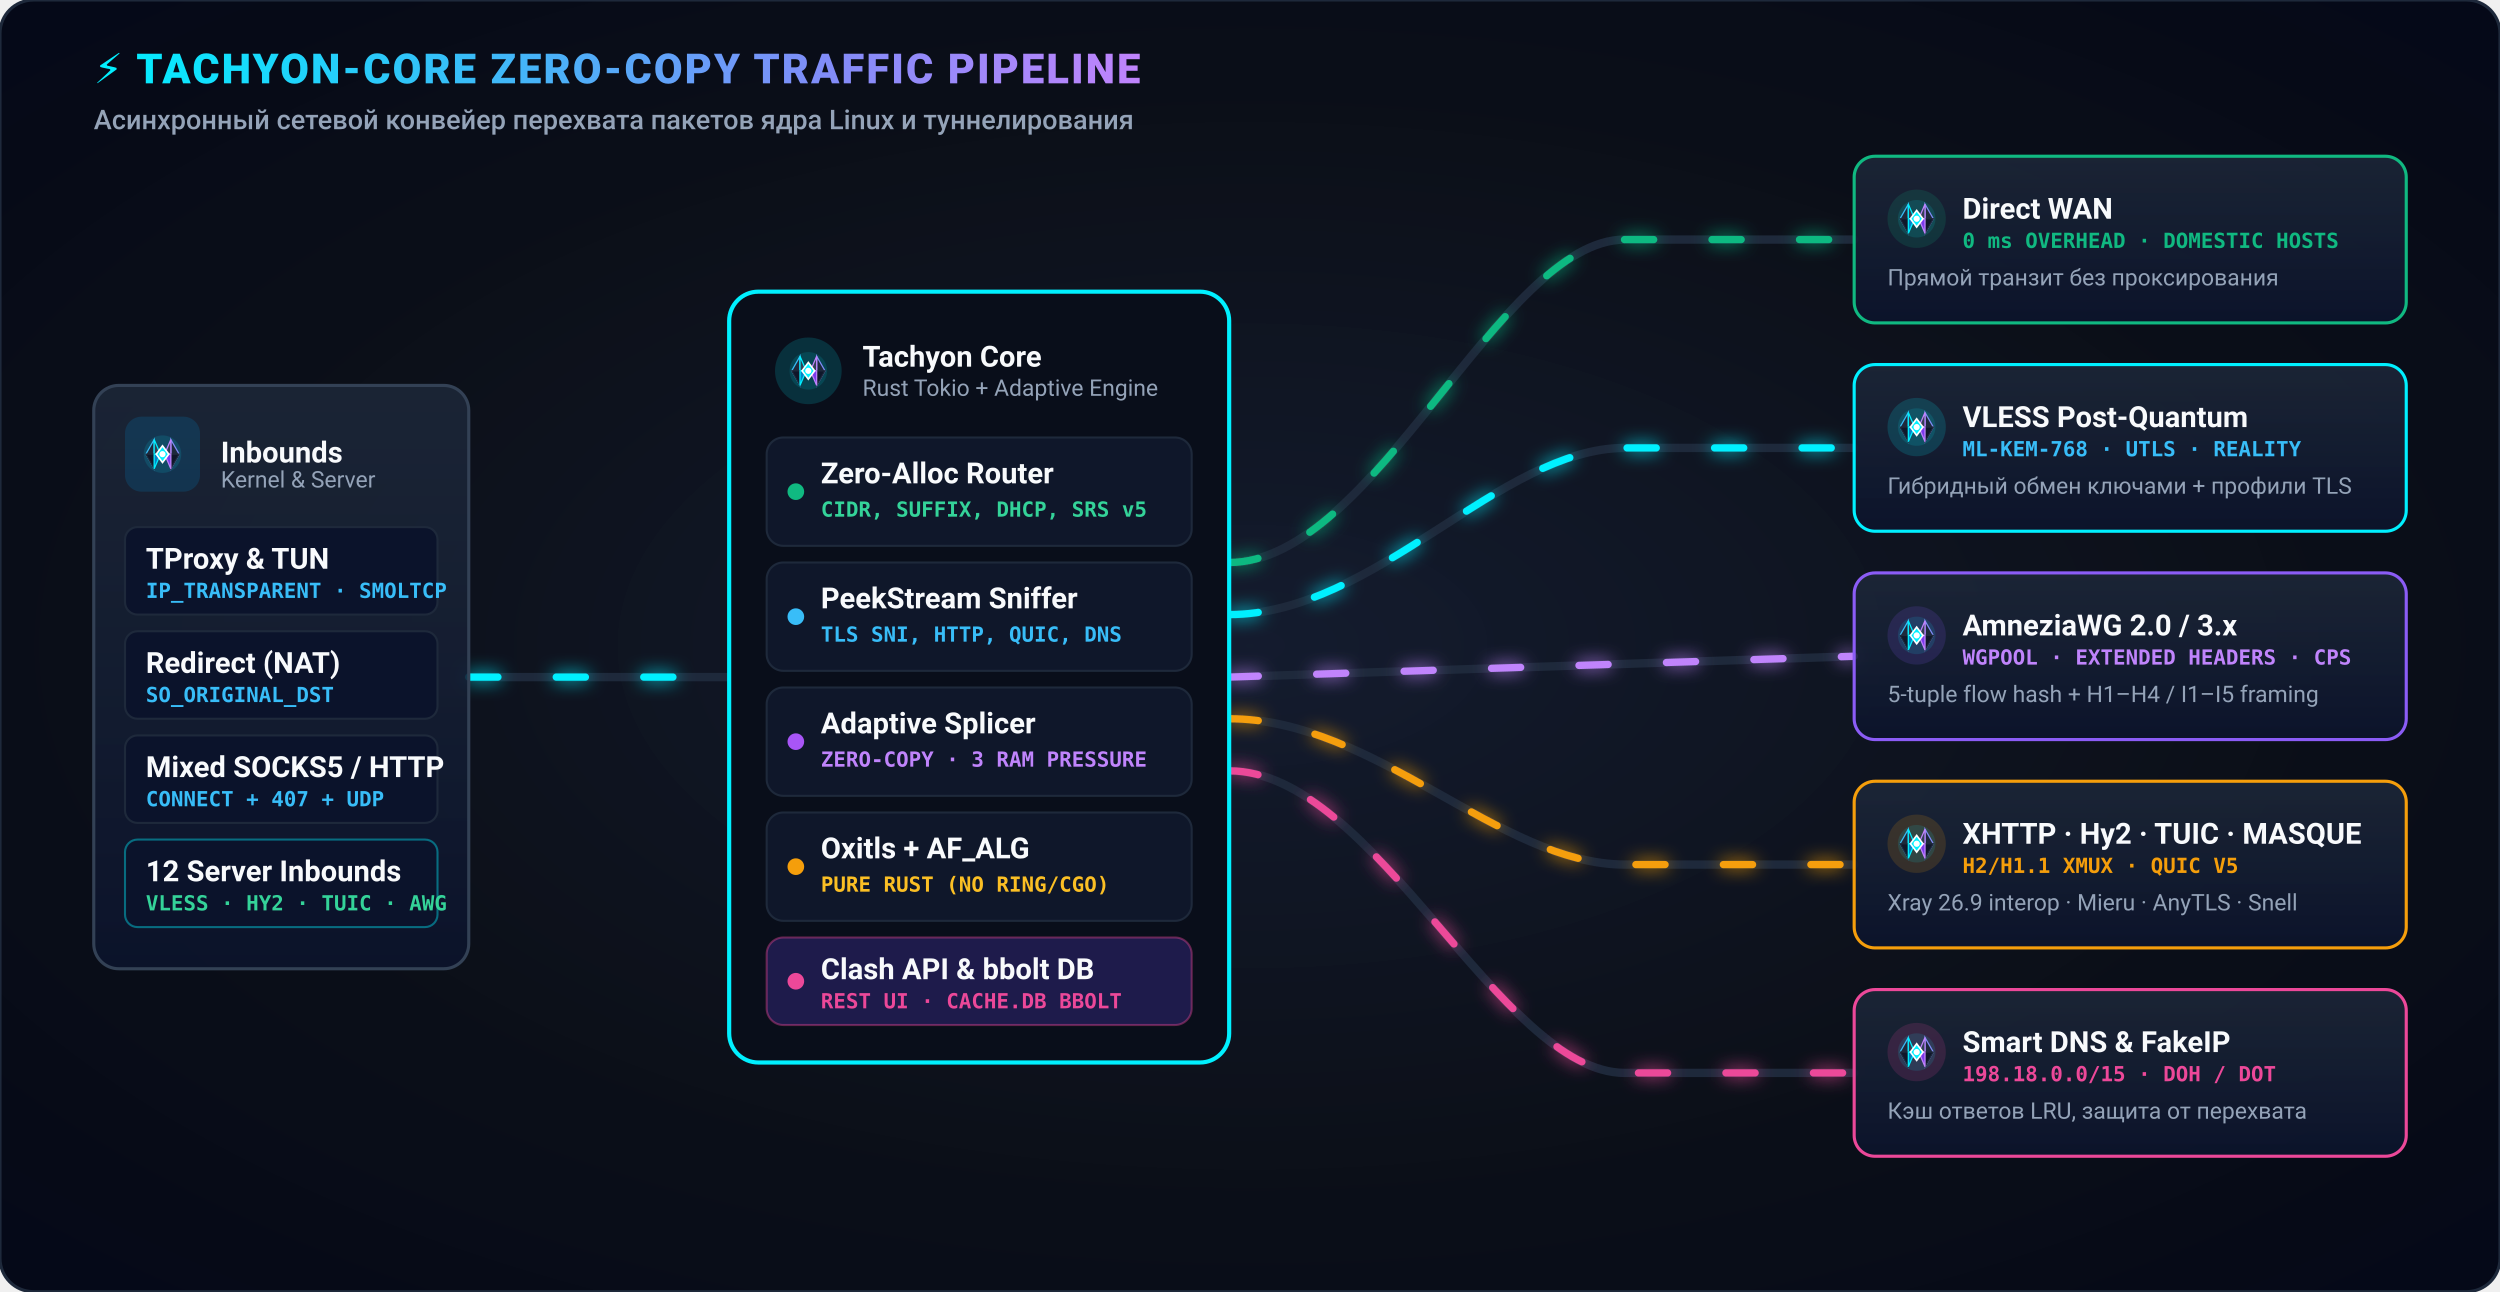
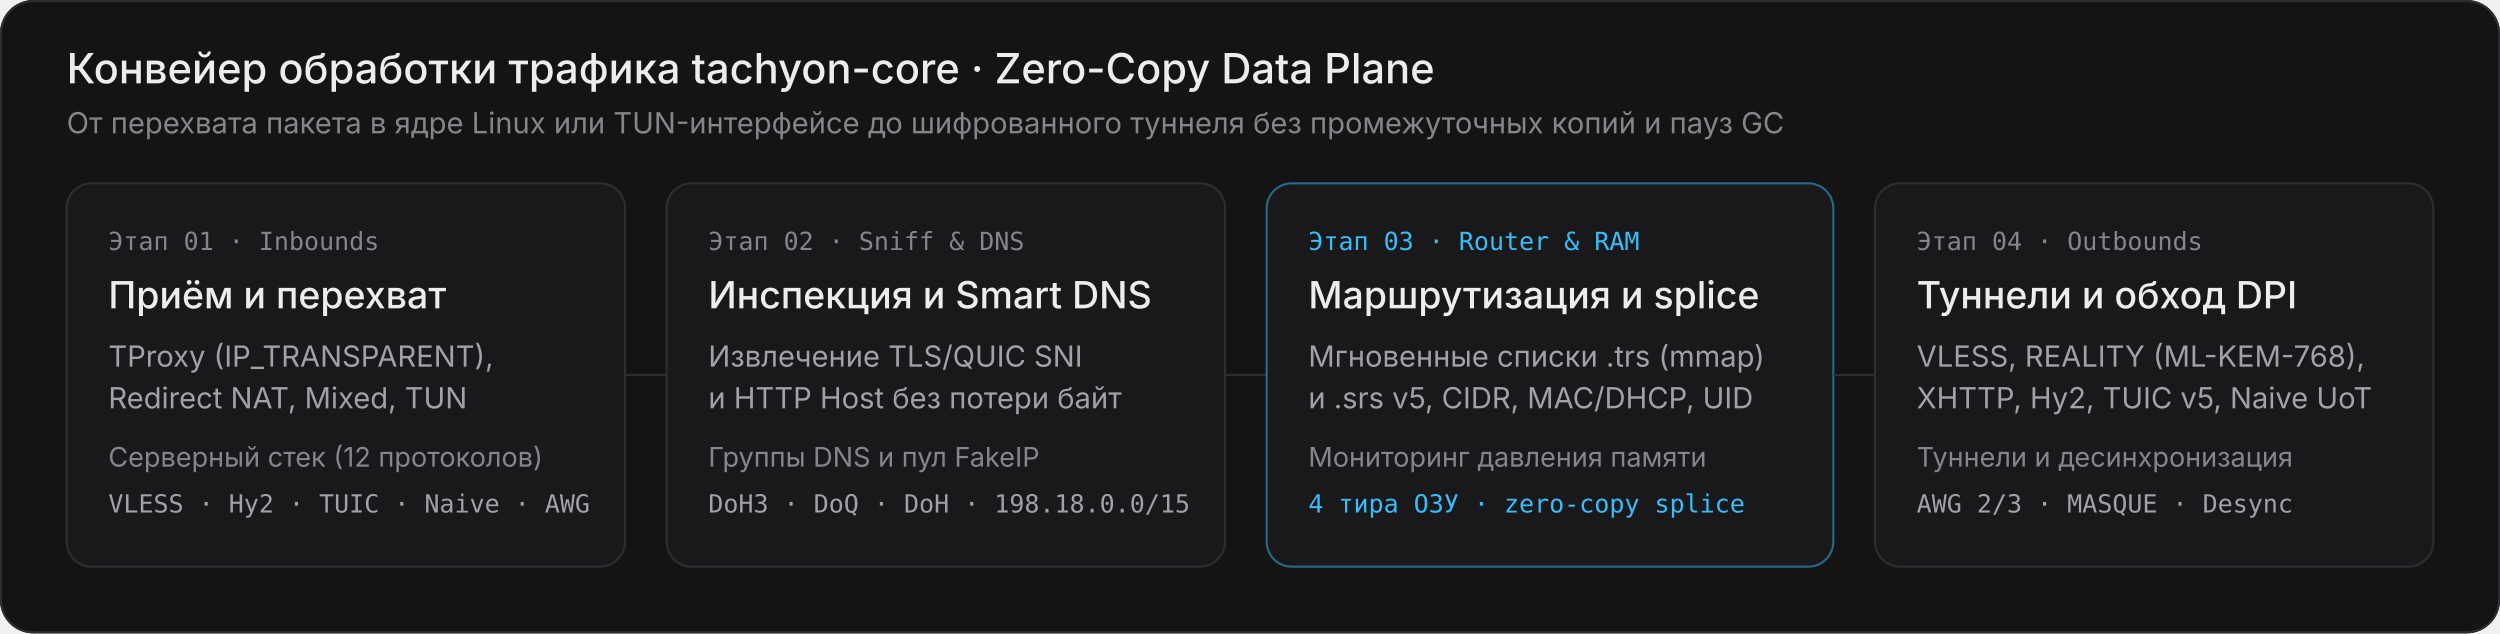
- <svg xmlns="http://www.w3.org/2000/svg" viewBox="0 0 1200 620" width="100%" height="100%">
-   <defs>
-     <radialGradient id="arch-bg" cx="50%" cy="50%" r="80%">
-       <stop offset="0%" stop-color="#0F172A" stop-opacity="0.98" />
-       <stop offset="50%" stop-color="#090D16" stop-opacity="0.99" />
-       <stop offset="100%" stop-color="#020617" stop-opacity="1" />
-     </radialGradient>
-     <linearGradient id="card-glass" x1="0%" y1="0%" x2="0%" y2="100%">
-       <stop offset="0%" stop-color="#1E293B" stop-opacity="0.8" />
-       <stop offset="100%" stop-color="#0B132B" stop-opacity="0.95" />
-     </linearGradient>
-     <linearGradient id="arch-title-grad" x1="0%" y1="0%" x2="100%" y2="0%">
-       <stop offset="0%" stop-color="#00F0FF" />
-       <stop offset="35%" stop-color="#38BDF8" />
-       <stop offset="70%" stop-color="#818CF8" />
-       <stop offset="100%" stop-color="#C084FC" />
-     </linearGradient>
-     <filter id="neon-green" filterUnits="userSpaceOnUse" x="0" y="0" width="1200" height="620">
-       <feGaussianBlur stdDeviation="4" result="blur" />
-       <feMerge>
-         <feMergeNode in="blur" />
-         <feMergeNode in="SourceGraphic" />
-       </feMerge>
-     </filter>
-     <filter id="neon-cyan" filterUnits="userSpaceOnUse" x="0" y="0" width="1200" height="620">
-       <feGaussianBlur stdDeviation="4" result="blur" />
-       <feMerge>
-         <feMergeNode in="blur" />
-         <feMergeNode in="SourceGraphic" />
-       </feMerge>
-     </filter>
-     <filter id="neon-purple" filterUnits="userSpaceOnUse" x="0" y="0" width="1200" height="620">
-       <feGaussianBlur stdDeviation="4" result="blur" />
-       <feMerge>
-         <feMergeNode in="blur" />
-         <feMergeNode in="SourceGraphic" />
-       </feMerge>
-     </filter>
-     <filter id="neon-amber" filterUnits="userSpaceOnUse" x="0" y="0" width="1200" height="620">
-       <feGaussianBlur stdDeviation="4" result="blur" />
-       <feMerge>
-         <feMergeNode in="blur" />
-         <feMergeNode in="SourceGraphic" />
-       </feMerge>
-     </filter>
-     <filter id="neon-pink" filterUnits="userSpaceOnUse" x="0" y="0" width="1200" height="620">
-       <feGaussianBlur stdDeviation="4" result="blur" />
-       <feMerge>
-         <feMergeNode in="blur" />
-         <feMergeNode in="SourceGraphic" />
-       </feMerge>
-     </filter>
-     <g id="tachyon-mini-logo">
-       <circle cx="10" cy="10" r="9" fill="#00F0FF" fill-opacity="0.12" />
-       <polygon points="6,3 2,10 6,17 6,10" fill="#1E293B" stroke="#38BDF8" stroke-width="0.6" />
-       <polygon points="6,3 6,10 9,10" fill="#334155" stroke="#00F0FF" stroke-width="0.6" />
-       <polygon points="2,10 6,17 6,10" fill="#0F172A" stroke="#1E293B" stroke-width="0.6" />
-       <polygon points="9,10 6,17 6,10" fill="#0284C7" stroke="#00F0FF" stroke-width="0.6" />
-       <polygon points="14,3 18,10 14,17 14,10" fill="#1E293B" stroke="#818CF8" stroke-width="0.6" />
-       <polygon points="14,3 14,10 11,10" fill="#334155" stroke="#C084FC" stroke-width="0.6" />
-       <polygon points="18,10 14,17 14,10" fill="#0F172A" stroke="#1E293B" stroke-width="0.6" />
-       <polygon points="11,10 14,17 14,10" fill="#7C3AED" stroke="#C084FC" stroke-width="0.6" />
-       <polygon points="10,6 13,10 10,14 7,10" fill="#00F0FF" stroke="#FFFFFF" stroke-width="0.8" />
-       <circle cx="10" cy="10" r="1.5" fill="#FFFFFF" />
-     </g>
-   </defs>
-   <style>
-     @keyframes flowCyan {
-       from { stroke-dashoffset: 168; }
-       to { stroke-dashoffset: 0; }
-     }
-     @keyframes flowGreen {
-       from { stroke-dashoffset: 168; }
-       to { stroke-dashoffset: 0; }
-     }
-     @keyframes flowPurple {
-       from { stroke-dashoffset: 168; }
-       to { stroke-dashoffset: 0; }
-     }
-     @keyframes flowAmber {
-       from { stroke-dashoffset: 168; }
-       to { stroke-dashoffset: 0; }
-     }
-     @keyframes flowPink {
-       from { stroke-dashoffset: 168; }
-       to { stroke-dashoffset: 0; }
-     }
- 
-     @keyframes pulseCardBorder {
-       0%, 100% { stroke-opacity: 0.35; }
-       50% { stroke-opacity: 0.95; }
-     }
- 
-     @keyframes blinkLed {
-       0%, 100% { opacity: 1; transform: scale(1); }
-       50% { opacity: 0.3; transform: scale(0.85); }
-     }
- 
-     .stream-lan { stroke-dasharray: 14 28; animation: flowCyan 2.2s linear infinite; }
-     .stream-direct { stroke-dasharray: 14 28; animation: flowGreen 1.8s linear infinite; }
-     .stream-vless { stroke-dasharray: 14 28; animation: flowCyan 1.6s linear infinite; }
-     .stream-awg { stroke-dasharray: 14 28; animation: flowPurple 2.0s linear infinite; }
-     .stream-heavy { stroke-dasharray: 14 28; animation: flowAmber 2.2s linear infinite; }
-     .stream-dns { stroke-dasharray: 14 28; animation: flowPink 2.4s linear infinite; }
- 
-     .card-pulse-cyan { animation: pulseCardBorder 3.2s ease-in-out infinite; }
-     .card-pulse-purple { animation: pulseCardBorder 2.8s ease-in-out infinite; }
-     .card-pulse-green { animation: pulseCardBorder 2.4s ease-in-out infinite; }
-     .card-pulse-amber { animation: pulseCardBorder 2.6s ease-in-out infinite; }
-     .card-pulse-pink { animation: pulseCardBorder 3.0s ease-in-out infinite; }
- 
-     .led-dot { animation: blinkLed 2s ease-in-out infinite; }
- 
-     .title-h1 { font-family: -apple-system, BlinkMacSystemFont, 'Segoe UI', Roboto, sans-serif; font-weight: 900; font-size: 20px; fill: url(#arch-title-grad); letter-spacing: 1px; }
-     .title-sub { font-family: -apple-system, BlinkMacSystemFont, 'Segoe UI', Roboto, sans-serif; font-weight: 500; font-size: 13px; fill: #94A3B8; }
-     .node-title { font-family: -apple-system, BlinkMacSystemFont, 'Segoe UI', Roboto, sans-serif; font-weight: 700; font-size: 14px; fill: #F8FAFC; }
-     .node-sub { font-family: -apple-system, BlinkMacSystemFont, 'Segoe UI', Roboto, sans-serif; font-weight: 400; font-size: 11px; fill: #94A3B8; }
-     .tag-mono { font-family: ui-monospace, SFMono-Regular, Menlo, Monaco, Consolas, monospace; font-size: 10px; font-weight: 700; }
-   </style>
-   <rect width="1200" height="620" rx="16" fill="url(#arch-bg)" stroke="#1E293B" stroke-width="1.5" />
-   <g transform="translate(45, 40)">
-     <text class="title-h1">⚡ TACHYON-CORE ZERO-COPY TRAFFIC PIPELINE</text>
-     <text y="22" class="title-sub">Асинхронный сетевой конвейер перехвата пакетов ядра Linux и туннелирования</text>
+ <svg xmlns="http://www.w3.org/2000/svg" width="1200" height="304" viewBox="0 0 1200 304" role="img" aria-labelledby="title desc">
+   <rect width="1200" height="304" rx="16" fill="#141415" />
+   <rect x="0.5" y="0.5" width="1199" height="303" rx="15.5" fill="none" stroke="#2e2e32" stroke-width="1" />
+   <text x="32" y="40" fill="#ededed" font-family="-apple-system, BlinkMacSystemFont, 'Segoe UI', Inter, sans-serif" font-size="20" font-weight="500">Конвейер обработки трафика tachyon-core · Zero-Copy Data Plane</text>
+   <text x="32" y="64" fill="#85858b" font-family="-apple-system, BlinkMacSystemFont, 'Segoe UI', Inter, sans-serif" font-size="14" font-weight="400">От перехвата пакета в ядре Linux или TUN-интерфейсе до шифрованного туннеля без промежуточных копий и пауз GC</text>
+   <g transform="translate(32, 88)">
+     <rect x="0" y="0" width="268" height="184" rx="12" fill="#19191b" stroke="#2e2e32" stroke-width="1" />
+     <text x="20" y="32" fill="#85858b" font-family="ui-monospace, SFMono-Regular, Menlo, Consolas, monospace" font-size="12" font-weight="500">Этап 01 · Inbounds</text>
+     <text x="20" y="60" fill="#ededed" font-family="-apple-system, BlinkMacSystemFont, 'Segoe UI', Inter, sans-serif" font-size="18" font-weight="500">Приём и перехват</text>
+     <text x="20" y="88" fill="#a1a1a6" font-family="-apple-system, BlinkMacSystemFont, 'Segoe UI', Inter, sans-serif" font-size="14" font-weight="400">TProxy (IP_TRANSPARENT),</text>
+     <text x="20" y="108" fill="#a1a1a6" font-family="-apple-system, BlinkMacSystemFont, 'Segoe UI', Inter, sans-serif" font-size="14" font-weight="400">Redirect NAT, Mixed, TUN</text>
+     <text x="20" y="136" fill="#85858b" font-family="-apple-system, BlinkMacSystemFont, 'Segoe UI', Inter, sans-serif" font-size="13" font-weight="400">Серверный стек (12 протоколов)</text>
+     <text x="20" y="158" fill="#a1a1a6" font-family="ui-monospace, SFMono-Regular, Menlo, Consolas, monospace" font-size="12" font-weight="400">VLESS · Hy2 · TUIC · Naive · AWG</text>
  </g>
-   <g fill="none" stroke-linecap="round">
-     <path d="M 225,325 L 350,325" stroke="#1E293B" stroke-width="4" />
-     <path d="M 225,325 L 350,325" stroke="#00F0FF" stroke-width="3.5" class="stream-lan" filter="url(#neon-cyan)" />
-     <path d="M 590,270 C 660,270 720,115 780,115 L 890,115" stroke="#1E293B" stroke-width="4" />
-     <path d="M 590,270 C 660,270 720,115 780,115 L 890,115" stroke="#10B981" stroke-width="3.5" class="stream-direct" filter="url(#neon-green)" />
-     <path d="M 590,295 C 660,295 720,215 780,215 L 890,215" stroke="#1E293B" stroke-width="4" />
-     <path d="M 590,295 C 660,295 720,215 780,215 L 890,215" stroke="#00F0FF" stroke-width="3.5" class="stream-vless" filter="url(#neon-cyan)" />
-     <path d="M 590,325 L 890,315" stroke="#1E293B" stroke-width="4" />
-     <path d="M 590,325 L 890,315" stroke="#C084FC" stroke-width="3.5" class="stream-awg" filter="url(#neon-purple)" />
-     <path d="M 590,345 C 660,345 720,415 780,415 L 890,415" stroke="#1E293B" stroke-width="4" />
-     <path d="M 590,345 C 660,345 720,415 780,415 L 890,415" stroke="#F59E0B" stroke-width="3.5" class="stream-heavy" filter="url(#neon-amber)" />
-     <path d="M 590,370 C 660,370 720,515 780,515 L 890,515" stroke="#1E293B" stroke-width="4" />
-     <path d="M 590,370 C 660,370 720,515 780,515 L 890,515" stroke="#EC4899" stroke-width="3.5" class="stream-dns" filter="url(#neon-pink)" />
+   <line x1="300" y1="180" x2="320" y2="180" stroke="#2e2e32" stroke-width="1" />
+   <g transform="translate(320, 88)">
+     <rect x="0" y="0" width="268" height="184" rx="12" fill="#19191b" stroke="#2e2e32" stroke-width="1" />
+     <text x="20" y="32" fill="#85858b" font-family="ui-monospace, SFMono-Regular, Menlo, Consolas, monospace" font-size="12" font-weight="500">Этап 02 · Sniff &amp; DNS</text>
+     <text x="20" y="60" fill="#ededed" font-family="-apple-system, BlinkMacSystemFont, 'Segoe UI', Inter, sans-serif" font-size="18" font-weight="500">Инспекция и Smart DNS</text>
+     <text x="20" y="88" fill="#a1a1a6" font-family="-apple-system, BlinkMacSystemFont, 'Segoe UI', Inter, sans-serif" font-size="14" font-weight="400">Извлечение TLS/QUIC SNI</text>
+     <text x="20" y="108" fill="#a1a1a6" font-family="-apple-system, BlinkMacSystemFont, 'Segoe UI', Inter, sans-serif" font-size="14" font-weight="400">и HTTP Host без потери байт</text>
+     <text x="20" y="136" fill="#85858b" font-family="-apple-system, BlinkMacSystemFont, 'Segoe UI', Inter, sans-serif" font-size="13" font-weight="400">Группы DNS и пул FakeIP</text>
+     <text x="20" y="158" fill="#a1a1a6" font-family="ui-monospace, SFMono-Regular, Menlo, Consolas, monospace" font-size="12" font-weight="400">DoH3 · DoQ · DoH · 198.18.0.0/15</text>
  </g>
-   <g transform="translate(45, 185)">
-     <rect width="180" height="280" rx="12" fill="url(#card-glass)" stroke="#334155" stroke-width="1.5" />
-     <g transform="translate(15, 15)">
-       <rect width="36" height="36" rx="8" fill="#0284C7" fill-opacity="0.2" />
-       <use href="#tachyon-mini-logo" x="8" y="8" />
-       <text x="46" y="22" class="node-title">Inbounds</text>
-       <text x="46" y="34" class="node-sub">Kernel &amp; Server</text>
-     </g>
-     <g transform="translate(15, 68)">
-       <rect width="150" height="42" rx="6" fill="#0B132B" stroke="#1E293B" stroke-width="1" />
-       <text x="10" y="20" class="node-title" font-size="12">TProxy &amp; TUN</text>
-       <text x="10" y="34" class="tag-mono" fill="#38BDF8">IP_TRANSPARENT · SMOLTCP</text>
-     </g>
-     <g transform="translate(15, 118)">
-       <rect width="150" height="42" rx="6" fill="#0B132B" stroke="#1E293B" stroke-width="1" />
-       <text x="10" y="20" class="node-title" font-size="12">Redirect (NAT)</text>
-       <text x="10" y="34" class="tag-mono" fill="#38BDF8">SO_ORIGINAL_DST</text>
-     </g>
-     <g transform="translate(15, 168)">
-       <rect width="150" height="42" rx="6" fill="#0B132B" stroke="#1E293B" stroke-width="1" />
-       <text x="10" y="20" class="node-title" font-size="12">Mixed SOCKS5 / HTTP</text>
-       <text x="10" y="34" class="tag-mono" fill="#38BDF8">CONNECT + 407 + UDP</text>
-     </g>
-     <g transform="translate(15, 218)">
-       <rect width="150" height="42" rx="6" fill="#0B132B" stroke="#00F0FF" stroke-opacity="0.4" stroke-width="1" />
-       <text x="10" y="20" class="node-title" font-size="12" fill="#38BDF8">12 Server Inbounds</text>
-       <text x="10" y="34" class="tag-mono" fill="#34D399">VLESS · HY2 · TUIC · AWG</text>
-     </g>
+   <line x1="588" y1="180" x2="608" y2="180" stroke="#2e2e32" stroke-width="1" />
+   <g transform="translate(608, 88)">
+     <rect x="0" y="0" width="272" height="184" rx="12" fill="#19191b" stroke="#38bdf8" stroke-width="1" stroke-opacity="0.5" />
+     <text x="20" y="32" fill="#38bdf8" font-family="ui-monospace, SFMono-Regular, Menlo, Consolas, monospace" font-size="12" font-weight="500">Этап 03 · Router &amp; RAM</text>
+     <text x="20" y="60" fill="#ededed" font-family="-apple-system, BlinkMacSystemFont, 'Segoe UI', Inter, sans-serif" font-size="18" font-weight="500">Маршрутизация и splice</text>
+     <text x="20" y="88" fill="#a1a1a6" font-family="-apple-system, BlinkMacSystemFont, 'Segoe UI', Inter, sans-serif" font-size="14" font-weight="400">Мгновенные списки .trs (mmap)</text>
+     <text x="20" y="108" fill="#a1a1a6" font-family="-apple-system, BlinkMacSystemFont, 'Segoe UI', Inter, sans-serif" font-size="14" font-weight="400">и .srs v5, CIDR, MAC/DHCP, UID</text>
+     <text x="20" y="136" fill="#85858b" font-family="-apple-system, BlinkMacSystemFont, 'Segoe UI', Inter, sans-serif" font-size="13" font-weight="400">Мониторинг давления памяти</text>
+     <text x="20" y="158" fill="#38bdf8" font-family="ui-monospace, SFMono-Regular, Menlo, Consolas, monospace" font-size="12" font-weight="400">4 тира ОЗУ · zero-copy splice</text>
  </g>
-   <g transform="translate(350, 140)">
-     <rect width="240" height="370" rx="14" fill="#090E1A" stroke="#00F0FF" stroke-width="2" class="card-pulse-cyan" />
-     <g transform="translate(20, 20)">
-       <circle cx="18" cy="18" r="16" fill="#00F0FF" fill-opacity="0.15" />
-       <use href="#tachyon-mini-logo" x="8" y="8" />
-       <text x="44" y="16" class="node-title" fill="#00F0FF">Tachyon Core</text>
-       <text x="44" y="30" class="node-sub">Rust Tokio + Adaptive Engine</text>
-     </g>
-     <g transform="translate(18, 70)">
-       <g transform="translate(0, 0)">
-         <rect width="204" height="52" rx="8" fill="#0F172A" stroke="#1E293B" stroke-width="1" />
-         <circle cx="14" cy="26" r="4" fill="#10B981" class="led-dot" />
-         <text x="26" y="22" class="node-title" font-size="12">Zero-Alloc Router</text>
-         <text x="26" y="38" class="tag-mono" fill="#34D399">CIDR, SUFFIX, DHCP, SRS v5</text>
-       </g>
-       <g transform="translate(0, 60)">
-         <rect width="204" height="52" rx="8" fill="#0F172A" stroke="#1E293B" stroke-width="1" />
-         <circle cx="14" cy="26" r="4" fill="#38BDF8" class="led-dot" />
-         <text x="26" y="22" class="node-title" font-size="12">PeekStream Sniffer</text>
-         <text x="26" y="38" class="tag-mono" fill="#38BDF8">TLS SNI, HTTP, QUIC, DNS</text>
-       </g>
-       <g transform="translate(0, 120)">
-         <rect width="204" height="52" rx="8" fill="#0F172A" stroke="#1E293B" stroke-width="1" />
-         <circle cx="14" cy="26" r="4" fill="#A855F7" class="led-dot" />
-         <text x="26" y="22" class="node-title" font-size="12">Adaptive Splicer</text>
-         <text x="26" y="38" class="tag-mono" fill="#C084FC">ZERO-COPY · 3 RAM PRESSURE</text>
-       </g>
-       <g transform="translate(0, 180)">
-         <rect width="204" height="52" rx="8" fill="#0F172A" stroke="#1E293B" stroke-width="1" />
-         <circle cx="14" cy="26" r="4" fill="#F59E0B" class="led-dot" />
-         <text x="26" y="22" class="node-title" font-size="12">Oxitls + AF_ALG</text>
-         <text x="26" y="38" class="tag-mono" fill="#FBBF24">PURE RUST (NO RING/CGO)</text>
-       </g>
-       <g transform="translate(0, 240)">
-         <rect width="204" height="42" rx="8" fill="#1E1B4B" stroke="#EC4899" stroke-opacity="0.4" stroke-width="1" />
-         <circle cx="14" cy="21" r="4" fill="#EC4899" class="led-dot" />
-         <text x="26" y="20" class="node-title" font-size="11" fill="#F472B6">Clash API &amp; bbolt DB</text>
-         <text x="26" y="34" class="tag-mono" fill="#EC4899">REST UI · CACHE.DB BBOLT</text>
-       </g>
-     </g>
-   </g>
-   <g transform="translate(890, 75)">
-     <rect width="265" height="80" rx="10" fill="url(#card-glass)" stroke="#10B981" stroke-width="1.5" class="card-pulse-green" />
-     <g transform="translate(14, 14)">
-       <circle cx="16" cy="16" r="14" fill="#10B981" fill-opacity="0.15" />
-       <use href="#tachyon-mini-logo" x="6" y="6" />
-       <text x="38" y="16" class="node-title" fill="#34D399">Direct WAN</text>
-       <text x="38" y="30" class="tag-mono" fill="#10B981">0 ms OVERHEAD · DOMESTIC HOSTS</text>
-     </g>
-     <text x="16" y="62" class="node-sub">Прямой транзит без проксирования</text>
-   </g>
-   <g transform="translate(890, 175)">
-     <rect width="265" height="80" rx="10" fill="url(#card-glass)" stroke="#00F0FF" stroke-width="1.5" class="card-pulse-cyan" />
-     <g transform="translate(14, 14)">
-       <circle cx="16" cy="16" r="14" fill="#00F0FF" fill-opacity="0.15" />
-       <use href="#tachyon-mini-logo" x="6" y="6" />
-       <text x="38" y="16" class="node-title" fill="#00F0FF">VLESS Post-Quantum</text>
-       <text x="38" y="30" class="tag-mono" fill="#38BDF8">ML-KEM-768 · UTLS · REALITY</text>
-     </g>
-     <text x="16" y="62" class="node-sub">Гибридный обмен ключами + профили TLS</text>
-   </g>
-   <g transform="translate(890, 275)">
-     <rect width="265" height="80" rx="10" fill="url(#card-glass)" stroke="#8B5CF6" stroke-width="1.5" class="card-pulse-purple" />
-     <g transform="translate(14, 14)">
-       <circle cx="16" cy="16" r="14" fill="#8B5CF6" fill-opacity="0.15" />
-       <use href="#tachyon-mini-logo" x="6" y="6" />
-       <text x="38" y="16" class="node-title" fill="#C084FC">AmneziaWG 2.0 / 3.x</text>
-       <text x="38" y="30" class="tag-mono" fill="#C084FC">WGPOOL · EXTENDED HEADERS · CPS</text>
-     </g>
-     <text x="16" y="62" class="node-sub">5-tuple flow hash + H1–H4 / I1–I5 framing</text>
-   </g>
-   <g transform="translate(890, 375)">
-     <rect width="265" height="80" rx="10" fill="url(#card-glass)" stroke="#F59E0B" stroke-width="1.5" class="card-pulse-amber" />
-     <g transform="translate(14, 14)">
-       <circle cx="16" cy="16" r="14" fill="#F59E0B" fill-opacity="0.15" />
-       <use href="#tachyon-mini-logo" x="6" y="6" />
-       <text x="38" y="16" class="node-title" fill="#FBBF24">XHTTP · Hy2 · TUIC · MASQUE</text>
-       <text x="38" y="30" class="tag-mono" fill="#F59E0B">H2/H1.1 XMUX · QUIC V5</text>
-     </g>
-     <text x="16" y="62" class="node-sub">Xray 26.9 interop · Mieru · AnyTLS · Snell</text>
-   </g>
-   <g transform="translate(890, 475)">
-     <rect width="265" height="80" rx="10" fill="url(#card-glass)" stroke="#EC4899" stroke-width="1.5" class="card-pulse-pink" />
-     <g transform="translate(14, 14)">
-       <circle cx="16" cy="16" r="14" fill="#EC4899" fill-opacity="0.15" />
-       <use href="#tachyon-mini-logo" x="6" y="6" />
-       <text x="38" y="16" class="node-title" fill="#F472B6">Smart DNS &amp; FakeIP</text>
-       <text x="38" y="30" class="tag-mono" fill="#EC4899">198.18.0.0/15 · DOH / DOT</text>
-     </g>
-     <text x="16" y="62" class="node-sub">Кэш ответов LRU, защита от перехвата</text>
+   <line x1="880" y1="180" x2="900" y2="180" stroke="#2e2e32" stroke-width="1" />
+   <g transform="translate(900, 88)">
+     <rect x="0" y="0" width="268" height="184" rx="12" fill="#19191b" stroke="#2e2e32" stroke-width="1" />
+     <text x="20" y="32" fill="#85858b" font-family="ui-monospace, SFMono-Regular, Menlo, Consolas, monospace" font-size="12" font-weight="500">Этап 04 · Outbounds</text>
+     <text x="20" y="60" fill="#ededed" font-family="-apple-system, BlinkMacSystemFont, 'Segoe UI', Inter, sans-serif" font-size="18" font-weight="500">Туннели и обход DPI</text>
+     <text x="20" y="88" fill="#a1a1a6" font-family="-apple-system, BlinkMacSystemFont, 'Segoe UI', Inter, sans-serif" font-size="14" font-weight="400">VLESS, REALITY (ML-KEM-768),</text>
+     <text x="20" y="108" fill="#a1a1a6" font-family="-apple-system, BlinkMacSystemFont, 'Segoe UI', Inter, sans-serif" font-size="14" font-weight="400">XHTTP, Hy2, TUIC v5, Naive UoT</text>
+     <text x="20" y="136" fill="#85858b" font-family="-apple-system, BlinkMacSystemFont, 'Segoe UI', Inter, sans-serif" font-size="13" font-weight="400">Туннели и десинхронизация</text>
+     <text x="20" y="158" fill="#a1a1a6" font-family="ui-monospace, SFMono-Regular, Menlo, Consolas, monospace" font-size="12" font-weight="400">AWG 2/3 · MASQUE · Desync</text>
  </g>
</svg>
